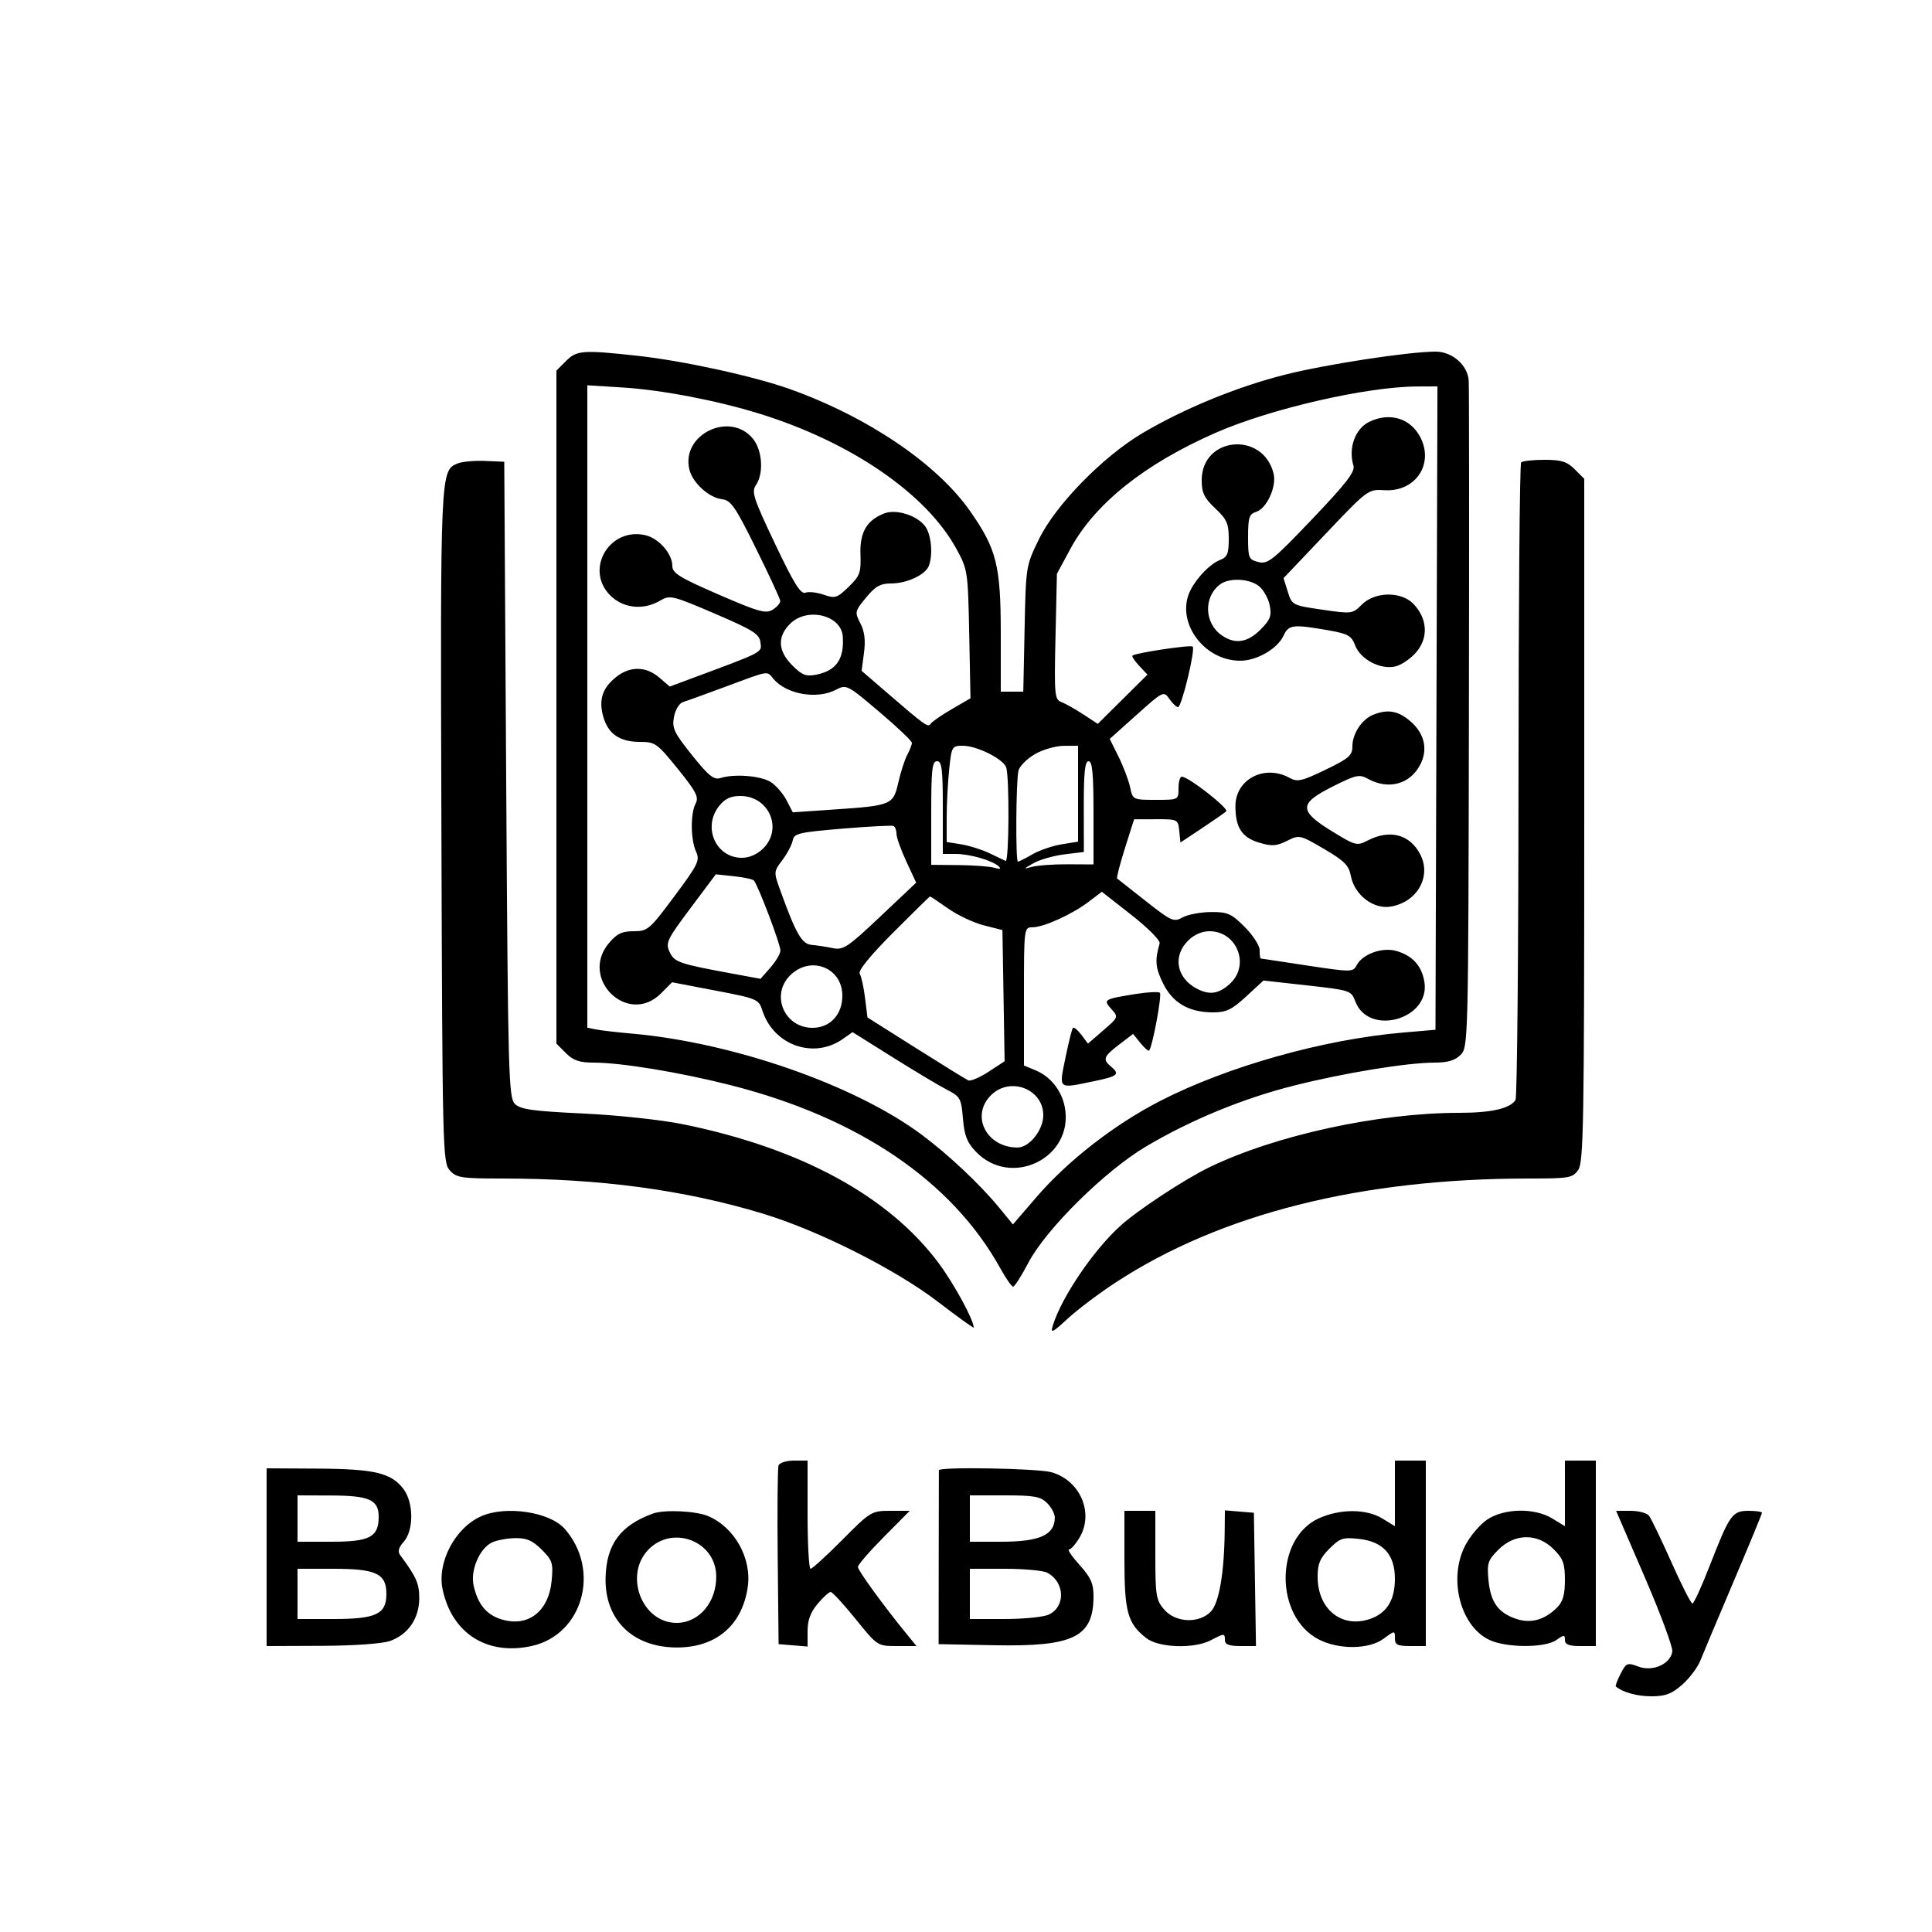
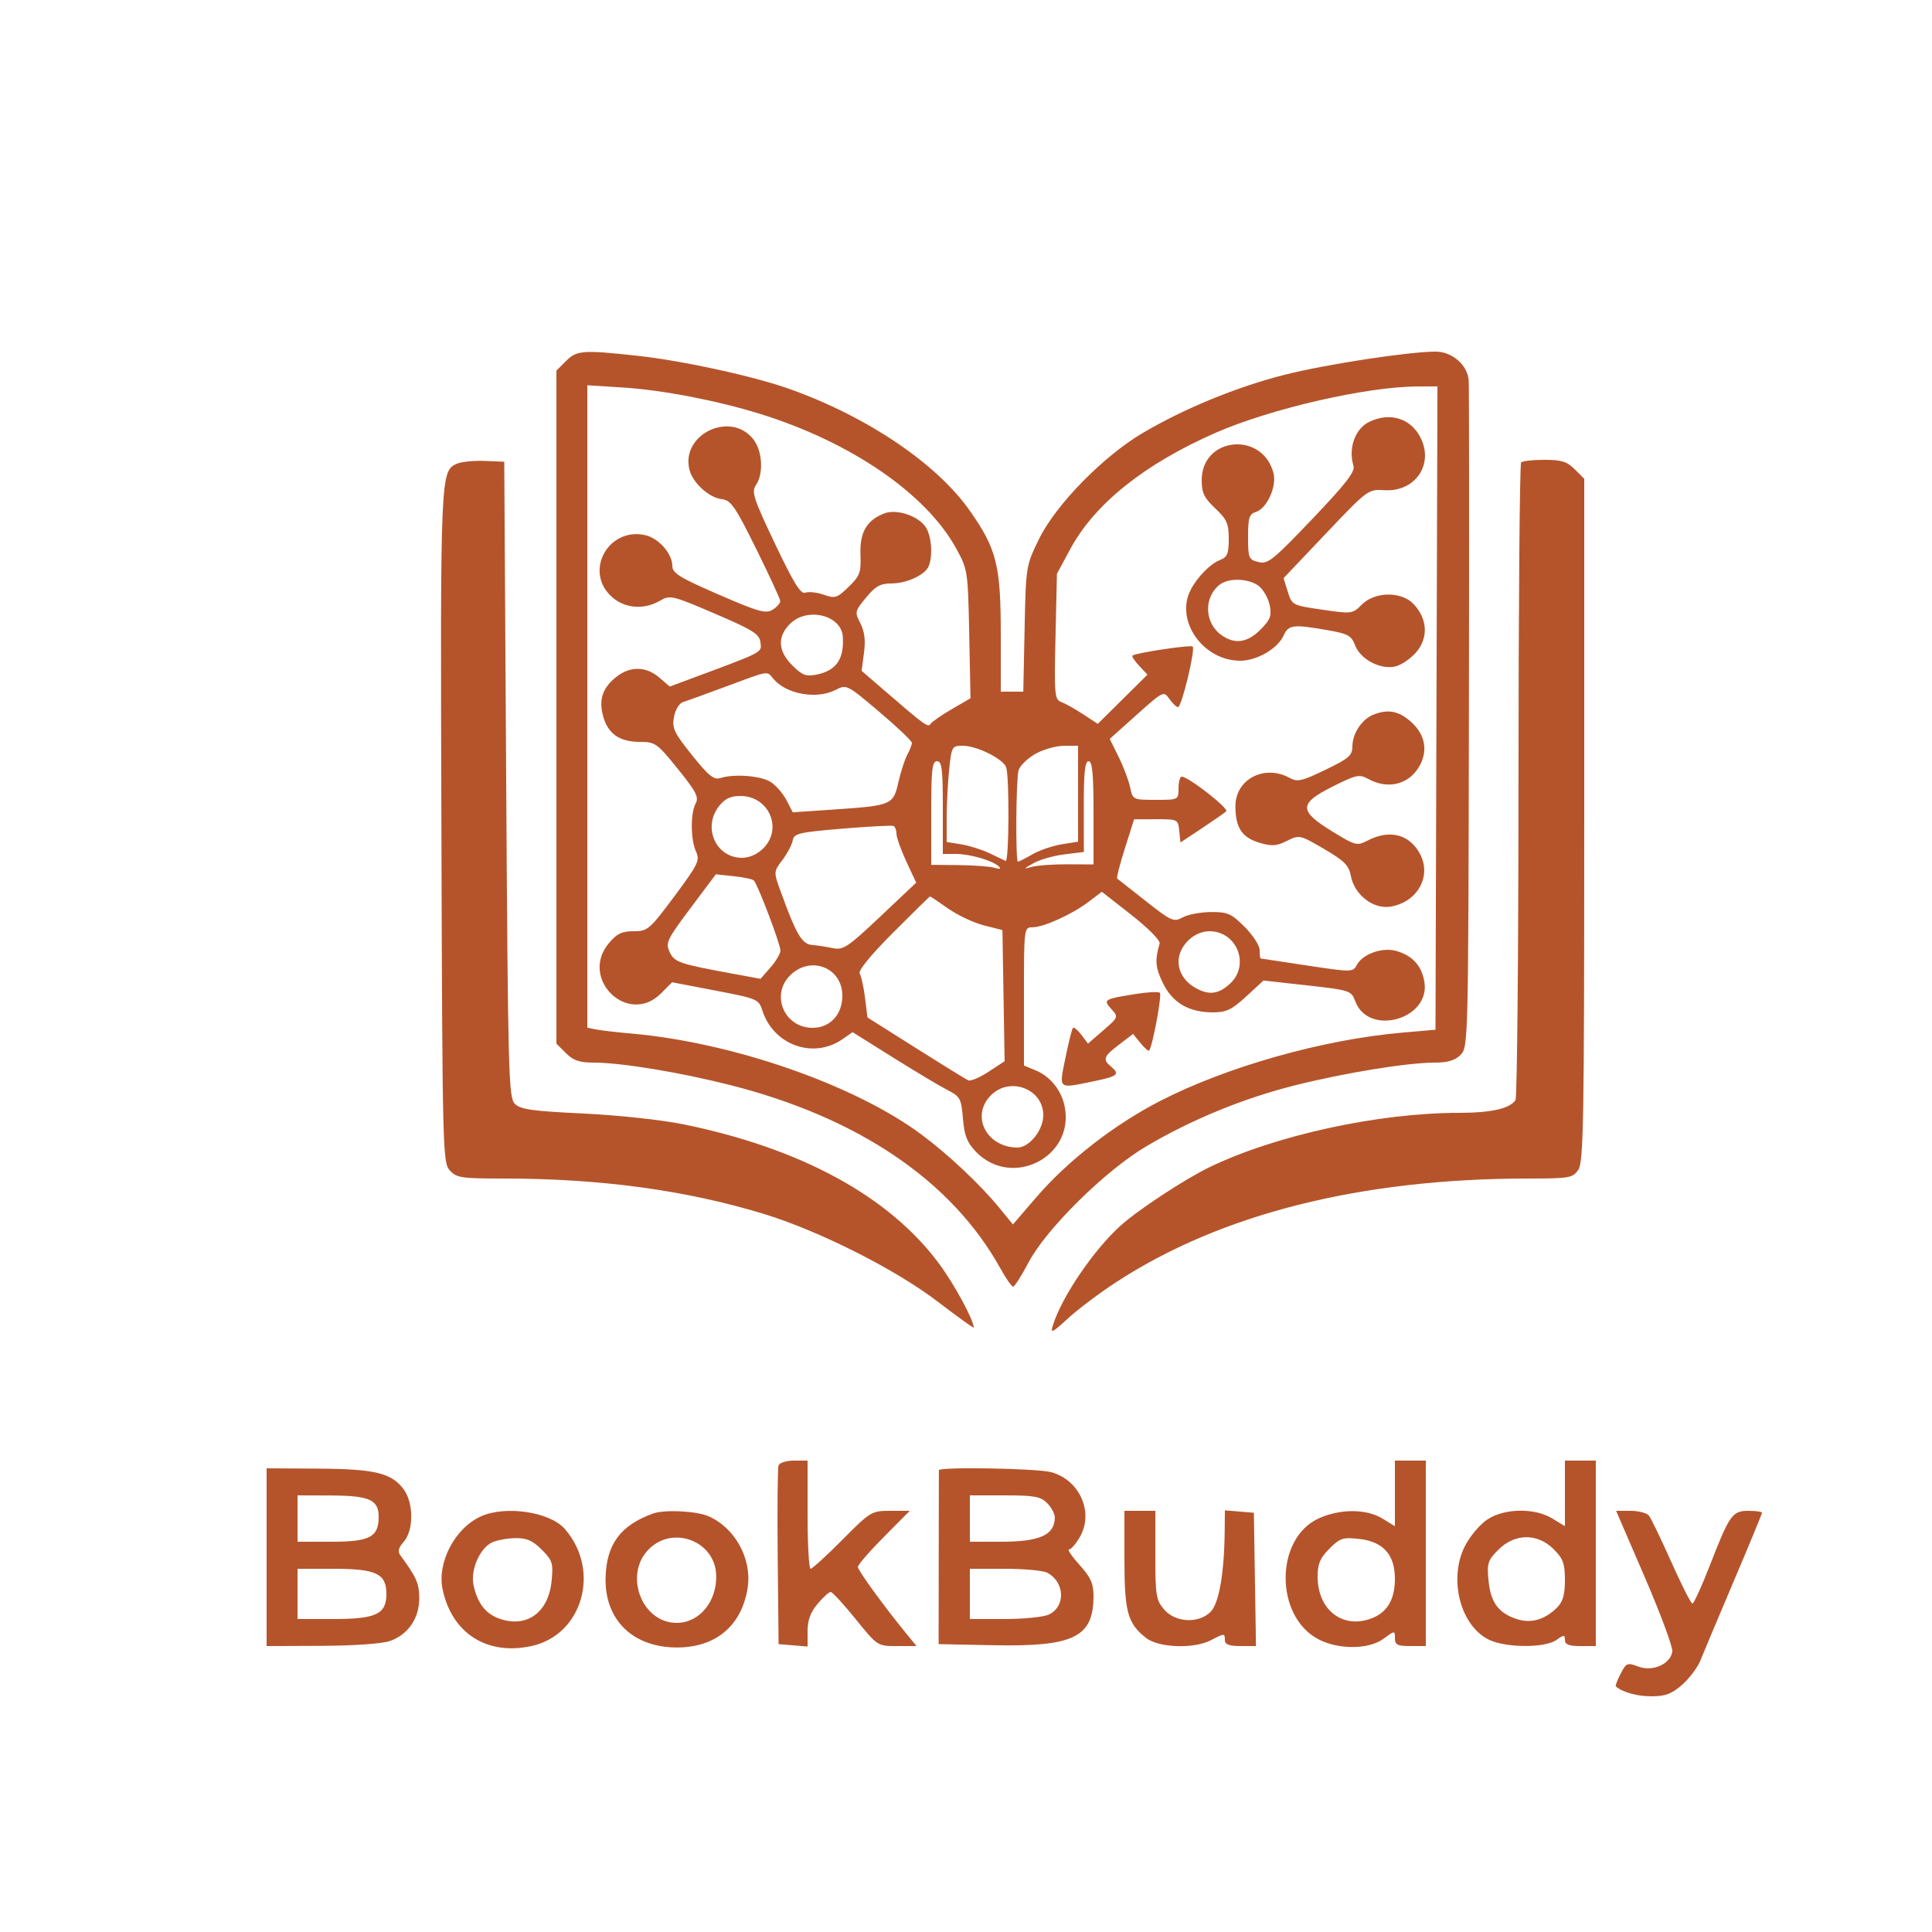
<svg xmlns="http://www.w3.org/2000/svg" width="100%" height="100%" viewBox="250 250 500 500">
-   <path fill-rule="evenodd" d="M396.455 343.455 394 345.909v174.182l2.455 2.454c1.921 1.922 3.496 2.456 7.25 2.461 7.098.009 22.262 2.506 35.306 5.816 33.163 8.413 57.366 24.838 69.867 47.414 1.442 2.604 2.933 4.742 3.313 4.75s2.17-2.798 3.976-6.236c4.569-8.695 19.849-23.779 30.443-30.053 11.67-6.911 25.104-12.434 38.348-15.767 13.01-3.274 29.191-5.915 36.292-5.924 3.411-.004 5.314-.57 6.75-2.006 1.966-1.966 2.003-3.436 2.151-86.75.083-46.613.06-86.1-.05-87.75-.268-4.009-4.255-7.5-8.565-7.5-6.936 0-28.436 3.293-39.036 5.979-12.366 3.133-25.982 8.717-36.756 15.075-10.247 6.046-22.506 18.574-26.833 27.42-3.394 6.938-3.413 7.057-3.747 23.25L514.828 429H509v-14.818c0-17.889-1.055-22.099-8.026-32.025-8.551-12.176-26.46-24.284-46.514-31.448-9.405-3.359-27.721-7.355-39.671-8.654-13.999-1.521-15.531-1.404-18.334 1.4M402 432.834v83.128l2.25.457c1.238.252 5.377.732 9.199 1.068 26.204 2.299 57.733 13.278 75.013 26.119 6.984 5.189 15.213 12.94 20.197 19.023l3.486 4.254 6.067-7.05c8.11-9.422 20.167-18.801 31.985-24.879 17.362-8.93 42.213-15.941 62.803-17.72l8.5-.734.256-83.25.255-83.25-5.255.02c-13.122.049-37.943 5.754-52.151 11.986-18.406 8.073-31.302 18.385-37.608 30.072l-3.465 6.422-.369 16.242c-.342 15.085-.236 16.291 1.484 16.93 1.019.378 3.565 1.808 5.656 3.176l3.804 2.488 6.429-6.372 6.429-6.372-2.153-2.292c-1.184-1.261-1.964-2.445-1.733-2.633.888-.718 15.077-2.844 15.586-2.335.75.75-2.859 15.668-3.791 15.668-.418 0-1.43-.956-2.249-2.125-1.466-2.094-1.589-2.034-8.457 4.115l-6.97 6.24 2.295 4.635c1.262 2.549 2.603 6.097 2.98 7.885.68 3.223.734 3.25 6.606 3.25 5.912 0 5.921-.004 5.921-3 0-1.65.377-3 .837-3 1.723 0 12.298 8.261 11.497 8.982-.458.412-3.309 2.394-6.334 4.403l-5.5 3.652-.313-3.018c-.309-2.97-.405-3.019-6-3.001l-5.687.018-2.38 7.519c-1.309 4.135-2.209 7.65-2 7.811s3.556 2.794 7.437 5.852c6.621 5.216 7.208 5.476 9.5 4.206 1.344-.744 4.633-1.369 7.311-1.389 4.342-.031 5.286.384 8.75 3.847 2.135 2.136 3.882 4.836 3.882 6 0 1.165.112 2.141.25 2.169s5.563.85 12.057 1.828c11.555 1.74 11.828 1.737 12.828-.132 1.539-2.874 6.621-4.677 10.249-3.637 4.174 1.197 6.573 3.853 7.25 8.025 1.568 9.66-14.434 14.155-17.881 5.023-1.06-2.811-1.318-2.896-12.426-4.134l-11.342-1.265-4.47 4.121c-3.73 3.437-5.153 4.12-8.592 4.12-6.274 0-10.493-2.48-12.988-7.634-1.936-3.999-2.083-5.827-.822-10.21.217-.753-2.984-3.985-7.289-7.357l-7.676-6.014-3.352 2.557c-4.256 3.246-11.624 6.608-14.546 6.636-2.249.022-2.25.033-2.25 17.901v17.878l3.034 1.257c3.844 1.592 6.737 5.246 7.539 9.522 2.442 13.021-13.814 21.128-23.046 11.492-2.255-2.354-2.956-4.159-3.32-8.551-.432-5.209-.694-5.686-4.085-7.427-1.992-1.023-8.315-4.801-14.05-8.396l-10.429-6.536-2.571 1.799c-7.542 5.275-17.909 1.576-20.78-7.417-.927-2.902-1.321-3.069-12.154-5.144l-11.196-2.144-2.894 2.894c-8.507 8.507-21.223-3.803-13.459-13.029 2.057-2.445 3.372-3.077 6.399-3.077 3.637 0 4.118-.412 10.549-9.05 6.145-8.252 6.638-9.27 5.601-11.547-1.422-3.12-1.476-9.903-.1-12.475.87-1.625.122-3.074-4.612-8.934-5.361-6.635-5.865-6.994-9.816-6.994-5.265 0-8.263-2.085-9.514-6.615-1.2-4.347-.171-7.394 3.464-10.254 3.537-2.782 7.663-2.703 11.05.21l2.721 2.341 5.085-1.891c19.526-7.26 18.716-6.841 18.39-9.527-.265-2.181-1.85-3.181-11.806-7.451-11.003-4.719-11.615-4.865-14.154-3.373-4.358 2.561-9.546 2.014-12.923-1.363-6.645-6.645-.302-17.637 8.999-15.594 3.523.774 7.078 4.786 7.078 7.988 0 1.856 1.875 3.014 11.969 7.393 10.399 4.511 12.235 5.025 14 3.923 1.117-.697 1.998-1.722 1.958-2.278-.041-.555-2.854-6.634-6.252-13.509-5.398-10.923-6.514-12.539-8.843-12.808-3.342-.387-7.545-4.201-8.405-7.626-2.301-9.169 10.659-15.358 16.53-7.894 2.364 3.006 2.706 8.918.686 11.855-1.208 1.758-.671 3.415 4.936 15.216 4.852 10.213 6.647 13.107 7.844 12.648.854-.327 2.992-.093 4.753.52 2.947 1.028 3.458.866 6.449-2.032 2.925-2.835 3.23-3.671 3.062-8.405-.204-5.728 1.633-8.87 6.207-10.619 3.109-1.188 8.61.598 10.603 3.444 1.543 2.204 1.984 7.283.882 10.156-.886 2.308-5.688 4.545-9.757 4.545-2.786 0-4.076.727-6.493 3.659-2.912 3.533-2.962 3.763-1.465 6.659 1.088 2.104 1.368 4.386.936 7.643l-.616 4.643 5.729 4.948c10.768 9.298 11.454 9.795 12.127 8.776.363-.551 2.834-2.264 5.492-3.808l4.832-2.806-.332-16.607c-.325-16.278-.391-16.716-3.332-22.094-7.801-14.267-27.301-27.637-51-34.967-11.002-3.403-25.172-6.119-35.25-6.755l-9.25-.585zm202.365-73.665c-3.653 1.769-5.476 6.811-4.098 11.331.478 1.569-1.815 4.544-10.65 13.814-10.212 10.714-11.51 11.751-13.939 11.141-2.521-.632-2.678-1.014-2.678-6.496 0-5 .291-5.917 2.057-6.477 2.807-.891 5.39-6.563 4.537-9.963-2.763-11.009-18.594-9.52-18.594 1.749 0 3.271.635 4.594 3.5 7.297 3.013 2.841 3.5 3.94 3.5 7.893 0 3.837-.37 4.734-2.25 5.461-2.504.967-5.91 4.436-7.625 7.765-4.082 7.926 3.219 18.323 12.859 18.312 4.294-.004 9.657-3.115 11.197-6.494 1.286-2.823 2.457-2.972 11.294-1.433 5.393.939 6.269 1.414 7.212 3.912 1.375 3.643 6.484 6.36 10.359 5.509 1.595-.35 4.082-2.042 5.526-3.758 3.131-3.721 2.853-8.586-.707-12.375-3.155-3.359-10.008-3.305-13.417.104-2.418 2.418-2.6 2.442-10.265 1.324-7.709-1.123-7.817-1.18-8.903-4.648l-1.099-3.511 10.932-11.513c10.866-11.443 10.958-11.511 15.195-11.25 7.99.491 12.877-6.738 9.27-13.712-2.548-4.927-7.919-6.545-13.213-3.982m-235.956 10.78c-4.452 1.85-4.457 1.959-4.176 93.696.258 84.091.334 87.219 2.172 89.25 1.73 1.911 2.981 2.105 13.605 2.105 25.309 0 47.247 2.961 67.49 9.109 14.396 4.372 34.211 14.359 45.25 22.806 5.087 3.893 9.25 6.892 9.25 6.664 0-1.961-5.016-11.205-8.988-16.563-12.914-17.42-35.717-29.842-66.173-36.049-5.635-1.148-16.934-2.365-25.919-2.791-13.148-.624-16.233-1.06-17.674-2.501-1.625-1.624-1.781-7.461-2.246-83.96l-.5-82.215-5-.21c-2.75-.115-5.941.181-7.091.659m275.258-.282c-.367.366-.674 37.379-.682 82.25s-.355 82.117-.771 82.77c-1.397 2.199-6.294 3.313-14.555 3.313-20.923 0-47.584 5.807-64.677 14.087-6.447 3.123-18.563 11.1-23.063 15.184-6.987 6.341-15.18 18.434-17.432 25.729-.679 2.202-.218 1.991 3.869-1.769 2.553-2.348 8.129-6.55 12.392-9.337C565.917 564.134 602.222 555 645.643 555c10.485 0 11.349-.15 12.8-2.223 1.381-1.97 1.557-12.224 1.557-90.545v-88.323l-2.455-2.454c-1.997-1.998-3.455-2.455-7.833-2.455-2.958 0-5.679.3-6.045.667m-77.931 31.583c-4.293 3.26-4.076 9.998.423 13.149 3.434 2.405 6.653 1.943 10.035-1.439 2.544-2.544 2.939-3.564 2.42-6.25-.341-1.766-1.569-3.998-2.728-4.96-2.454-2.038-7.78-2.3-10.15-.5m-111.281 10.205c-3.341 3.34-3.141 7.013.585 10.739 2.556 2.555 3.551 2.938 6.247 2.399 5.138-1.028 7.212-4.017 6.828-9.843-.367-5.581-9.235-7.721-13.66-3.295M438 427.631c-5.225 1.942-10.276 3.769-11.225 4.06-.978.3-1.994 1.962-2.346 3.836-.548 2.92-.003 4.078 4.661 9.898 4.306 5.374 5.664 6.47 7.346 5.932 3.616-1.154 10.558-.591 13.082 1.063 1.342.879 3.163 2.996 4.046 4.703l1.605 3.104 10.464-.713c15.178-1.034 15.525-1.18 16.868-7.069.62-2.72 1.661-5.928 2.313-7.129.652-1.202 1.186-2.58 1.186-3.064 0-.483-3.801-4.098-8.447-8.034-8.318-7.046-8.489-7.132-11.25-5.693-4.903 2.558-12.842 1.149-16.175-2.87-1.716-2.068-.881-2.204-12.128 1.976m167.357 7.361c-2.921 1.178-5.357 4.888-5.357 8.157 0 2.359-.891 3.134-6.982 6.073s-7.271 3.207-9.25 2.108c-6.492-3.604-14.041.318-14.041 7.297 0 5.56 1.667 8.111 6.183 9.464 3.223.966 4.427.887 7.141-.467 3.219-1.606 3.353-1.577 9.6 2.077 5.28 3.089 6.438 4.256 6.954 7.008.911 4.855 5.806 8.648 10.233 7.93 6.921-1.123 10.703-7.758 7.715-13.536-2.673-5.17-7.864-6.545-13.569-3.594-2.804 1.449-3.159 1.36-9.105-2.276-8.785-5.373-8.799-7.241-.09-11.627 6.148-3.096 7.001-3.285 9.242-2.044 5.287 2.927 10.9 1.406 13.522-3.665 2.083-4.027 1.097-8.172-2.703-11.37-3.096-2.605-5.771-3.038-9.493-1.535m-109.715 14.155c-.353 3.38-.642 8.985-.642 12.454v6.308l3.75.601c2.063.331 5.325 1.352 7.25 2.27s3.837 1.83 4.25 2.027c.901.432 1.017-21.947.127-24.268-.84-2.189-7.61-5.539-11.195-5.539-2.812 0-2.916.18-3.54 6.147m22.185-3.971c-2.021 1.171-3.927 3.073-4.237 4.227-.662 2.469-.795 23.597-.147 23.597.243 0 1.931-.857 3.75-1.905s5.22-2.212 7.557-2.588l4.25-.683V443l-3.75.023c-2.062.013-5.403.981-7.423 2.153M491 460.409v13.409l7.137.067c3.925.037 8.088.353 9.25.703 1.382.417 1.767.299 1.113-.339-1.568-1.53-7.466-3.249-11.149-3.249H494v-12c0-10-.25-12-1.5-12-1.259 0-1.5 2.157-1.5 13.409m39.483-1.664.017 11.744-5.058.623c-2.782.342-6.382 1.374-8 2.292-2.6 1.475-2.651 1.586-.442.955 1.375-.393 5.538-.699 9.25-.681l6.75.034v-13.356c0-10.114-.308-13.356-1.267-13.356-.952 0-1.263 2.922-1.25 11.745m-94.41-.11C431.766 464.11 435.265 472 442 472c1.948 0 3.998-.907 5.545-2.455 5.123-5.122 1.438-13.545-5.927-13.545-2.561 0-4.017.692-5.545 2.635m31.935 5.819c-11.275.944-12.526 1.241-12.852 3.046-.198 1.1-1.395 3.375-2.661 5.057-2.294 3.045-2.295 3.074-.513 8 4.04 11.168 5.541 13.765 8.078 13.98 1.342.113 3.79.489 5.44.833 2.729.571 3.842-.167 12.304-8.156l9.304-8.783-2.544-5.465c-1.4-3.006-2.549-6.227-2.554-7.157-.006-.93-.347-1.851-.76-2.046s-6.371.116-13.242.691m-39.327 20.597c-6.083 8.12-6.485 8.967-5.378 11.33 1.25 2.668 2.364 3.044 16.86 5.708l6.663 1.225 2.555-2.907c1.406-1.599 2.572-3.582 2.593-4.407.038-1.559-5.829-17.025-6.877-18.128-.328-.346-2.677-.846-5.22-1.113l-4.623-.485zm52.425 6.343c-5.928 5.952-9.082 9.836-8.609 10.601.41.664 1.029 3.483 1.375 6.265l.628 5.057 12.5 7.894c6.875 4.342 12.991 8.116 13.59 8.387s2.961-.731 5.247-2.228l4.157-2.721-.284-16.973-.283-16.973-4.797-1.218c-2.639-.67-6.798-2.628-9.243-4.352-2.445-1.723-4.554-3.133-4.686-3.133s-4.45 4.227-9.595 9.394m76.349 2.061c-3.996 3.995-2.986 9.604 2.229 12.382 3.325 1.77 5.759 1.408 8.67-1.289C573.564 499.72 570.118 491 563 491c-1.948 0-3.998.907-5.545 2.455m-103 9c-5.081 5.08-1.44 13.545 5.825 13.545 4.544 0 7.72-3.42 7.72-8.314 0-7.315-8.268-10.509-13.545-5.231M544 507.232c-8.364 1.338-8.579 1.47-6.386 3.899 1.867 2.069 1.846 2.124-2.078 5.521l-3.965 3.431-1.717-2.277c-.945-1.252-1.924-2.058-2.177-1.791s-1.125 3.748-1.938 7.735c-1.702 8.345-2.099 8.022 7.451 6.05 6.135-1.267 6.73-1.792 4.31-3.8-2.19-1.817-1.899-2.594 2.12-5.66l3.621-2.761 1.904 2.352c1.048 1.294 2.058 2.176 2.246 1.961.875-1.006 3.376-14.46 2.782-14.966-.37-.316-3.148-.178-6.173.306m-37.545 26.223c-5.318 5.317-1.196 13.47 6.84 13.531 3.073.024 6.705-4.509 6.705-8.368 0-6.814-8.612-10.097-13.545-5.163m-54.969 95.795c-.248.688-.347 11.375-.219 23.75l.233 22.5 3.75.31 3.75.311v-3.984c0-2.827.752-4.877 2.589-7.06 1.424-1.692 2.948-3.077 3.387-3.077s3.344 3.15 6.454 7c5.654 6.998 5.658 7 10.712 7h5.055l-2.659-3.25c-5.823-7.117-12.499-16.303-12.518-17.225-.011-.536 3.005-4.024 6.703-7.75l6.723-6.775h-4.998c-4.891 0-5.158.161-12.448 7.5-4.097 4.125-7.799 7.5-8.225 7.5s-.775-6.3-.775-14v-14h-3.531c-1.943 0-3.735.563-3.983 1.25M611 636.485v8.486l-3.25-1.982c-4.146-2.528-10.928-2.545-16.441-.042-11.438 5.193-11.454 25.447-.026 31.335 5.241 2.699 13.021 2.609 16.815-.197 2.878-2.127 2.902-2.128 2.902-.115 0 1.702.647 2.03 4 2.03h4v-48h-8zm44 0v8.486l-3.25-1.982c-4.601-2.805-12.414-2.68-16.852.269-1.869 1.242-4.443 4.28-5.721 6.75-4.409 8.528-1.263 20.825 6.24 24.386 4.412 2.093 14.401 2.122 17.36.049 2.012-1.409 2.223-1.409 2.223 0 0 1.15 1.046 1.557 4 1.557h4v-48h-8zM319 653v23l14.25-.056c8.319-.033 15.668-.554 17.656-1.25 4.71-1.651 7.594-5.851 7.594-11.061 0-3.845-.703-5.435-4.958-11.215-.658-.893-.374-1.946.904-3.358 2.647-2.926 2.647-10.118-.001-13.665-3.13-4.193-7.474-5.234-22.195-5.319L319 630zm173.98-22.5c-.012.275-.031 10.513-.042 22.75l-.022 22.25 14.292.284c20.718.412 25.792-2.092 25.792-12.731 0-3.246-.716-4.84-3.616-8.05-1.989-2.202-3.211-4.003-2.716-4.003s1.726-1.397 2.734-3.104c3.774-6.388.114-14.825-7.328-16.892-3.592-.998-29.056-1.439-29.094-.504M327 643v6h8.845c9.868 0 12.155-1.217 12.155-6.468 0-4.378-2.42-5.464-12.25-5.5L327 637zm174 0v6h8.066c10.022 0 13.879-1.732 13.919-6.25.008-.962-.885-2.65-1.985-3.75-1.704-1.704-3.333-2-11-2h-9zm-126.5-.583c-6.744 3.011-11.432 11.921-9.952 18.917 2.415 11.417 11.561 17.212 23.102 14.637 13.185-2.941 17.868-19.635 8.5-30.304-3.857-4.392-15.257-6.103-21.65-3.25m44.5-.717c-8.443 3.055-12.076 7.978-12.279 16.642-.253 10.812 6.97 17.937 18.272 18.025 10.218.079 17.025-5.635 18.51-15.537 1.119-7.466-3.345-15.529-10.221-18.459-3.166-1.349-11.344-1.733-14.282-.671m122 11.85c0 13.633.814 16.585 5.615 20.362 3.238 2.547 12.373 2.864 16.749.582 3.536-1.844 3.636-1.844 3.636.006 0 1.085 1.114 1.5 4.024 1.5h4.023l-.273-17.25-.274-17.25-3.75-.31-3.75-.311-.051 5.311c-.106 10.906-1.471 18.776-3.631 20.937-3.113 3.112-9.105 2.822-12.034-.583-2.091-2.431-2.284-3.622-2.284-14.1V641h-8zm134.669 4.642c4.081 9.456 7.287 18.103 7.125 19.217-.472 3.249-5.078 5.3-8.772 3.905-2.874-1.084-3.146-.975-4.612 1.86-.857 1.656-1.412 3.134-1.234 3.283 1.824 1.53 5.497 2.543 9.223 2.543 3.607 0 5.227-.611 7.943-2.995 1.876-1.648 3.994-4.46 4.707-6.25s4.593-11.015 8.623-20.5S706 641.783 706 641.505s-1.565-.505-3.477-.505c-4.215 0-4.889.954-10.065 14.25-2.087 5.362-4.095 9.75-4.462 9.75-.366 0-2.823-4.837-5.46-10.75s-5.241-11.312-5.788-12c-.546-.687-2.682-1.25-4.746-1.25h-3.753zm-298.366-8.995c-3.182 1.537-5.597 7.186-4.741 11.085 1.045 4.757 3.215 7.489 6.919 8.712 7.014 2.315 12.504-1.783 13.285-9.915.436-4.533.202-5.265-2.566-8.033-2.375-2.375-3.889-3.031-6.873-2.978-2.105.037-4.816.545-6.024 1.129m40.62 1.726c-6.568 6.568-1.864 19.077 7.174 19.077 5.884 0 10.436-5.463 10.256-12.31-.231-8.816-11.144-13.053-17.43-6.767m176.125-.125c-2.423 2.424-3.048 3.903-3.048 7.221 0 8.385 6.129 13.414 13.418 11.008 4.436-1.464 6.582-4.866 6.582-10.436 0-6.249-3.012-9.613-9.235-10.314-4.213-.475-4.967-.229-7.717 2.521m43.752.248c-2.765 2.765-3.002 3.504-2.569 8.01.542 5.632 2.55 8.387 7.246 9.936 3.725 1.23 7.311.22 10.483-2.952 1.518-1.518 2.04-3.34 2.04-7.117 0-4.278-.46-5.537-2.923-8-4.17-4.17-10.034-4.12-14.277.123M327 662.5v6.5h9.277c11.073 0 13.723-1.255 13.723-6.5s-2.65-6.5-13.723-6.5H327zm174 0v6.5h8.953c4.924 0 10.064-.506 11.423-1.125 4.446-2.026 4.25-8.399-.333-10.852-1.051-.563-5.991-1.023-10.977-1.023H501z" />
+   <path fill="#b5542b" fill-rule="evenodd" d="M396.455 343.455 394 345.909v174.182l2.455 2.454c1.921 1.922 3.496 2.456 7.25 2.461 7.098.009 22.262 2.506 35.306 5.816 33.163 8.413 57.366 24.838 69.867 47.414 1.442 2.604 2.933 4.742 3.313 4.75s2.17-2.798 3.976-6.236c4.569-8.695 19.849-23.779 30.443-30.053 11.67-6.911 25.104-12.434 38.348-15.767 13.01-3.274 29.191-5.915 36.292-5.924 3.411-.004 5.314-.57 6.75-2.006 1.966-1.966 2.003-3.436 2.151-86.75.083-46.613.06-86.1-.05-87.75-.268-4.009-4.255-7.5-8.565-7.5-6.936 0-28.436 3.293-39.036 5.979-12.366 3.133-25.982 8.717-36.756 15.075-10.247 6.046-22.506 18.574-26.833 27.42-3.394 6.938-3.413 7.057-3.747 23.25L514.828 429H509v-14.818c0-17.889-1.055-22.099-8.026-32.025-8.551-12.176-26.46-24.284-46.514-31.448-9.405-3.359-27.721-7.355-39.671-8.654-13.999-1.521-15.531-1.404-18.334 1.4M402 432.834v83.128l2.25.457c1.238.252 5.377.732 9.199 1.068 26.204 2.299 57.733 13.278 75.013 26.119 6.984 5.189 15.213 12.94 20.197 19.023l3.486 4.254 6.067-7.05c8.11-9.422 20.167-18.801 31.985-24.879 17.362-8.93 42.213-15.941 62.803-17.72l8.5-.734.256-83.25.255-83.25-5.255.02c-13.122.049-37.943 5.754-52.151 11.986-18.406 8.073-31.302 18.385-37.608 30.072l-3.465 6.422-.369 16.242c-.342 15.085-.236 16.291 1.484 16.93 1.019.378 3.565 1.808 5.656 3.176l3.804 2.488 6.429-6.372 6.429-6.372-2.153-2.292c-1.184-1.261-1.964-2.445-1.733-2.633.888-.718 15.077-2.844 15.586-2.335.75.75-2.859 15.668-3.791 15.668-.418 0-1.43-.956-2.249-2.125-1.466-2.094-1.589-2.034-8.457 4.115l-6.97 6.24 2.295 4.635c1.262 2.549 2.603 6.097 2.98 7.885.68 3.223.734 3.25 6.606 3.25 5.912 0 5.921-.004 5.921-3 0-1.65.377-3 .837-3 1.723 0 12.298 8.261 11.497 8.982-.458.412-3.309 2.394-6.334 4.403l-5.5 3.652-.313-3.018c-.309-2.97-.405-3.019-6-3.001l-5.687.018-2.38 7.519c-1.309 4.135-2.209 7.65-2 7.811s3.556 2.794 7.437 5.852c6.621 5.216 7.208 5.476 9.5 4.206 1.344-.744 4.633-1.369 7.311-1.389 4.342-.031 5.286.384 8.75 3.847 2.135 2.136 3.882 4.836 3.882 6 0 1.165.112 2.141.25 2.169s5.563.85 12.057 1.828c11.555 1.74 11.828 1.737 12.828-.132 1.539-2.874 6.621-4.677 10.249-3.637 4.174 1.197 6.573 3.853 7.25 8.025 1.568 9.66-14.434 14.155-17.881 5.023-1.06-2.811-1.318-2.896-12.426-4.134l-11.342-1.265-4.47 4.121c-3.73 3.437-5.153 4.12-8.592 4.12-6.274 0-10.493-2.48-12.988-7.634-1.936-3.999-2.083-5.827-.822-10.21.217-.753-2.984-3.985-7.289-7.357l-7.676-6.014-3.352 2.557c-4.256 3.246-11.624 6.608-14.546 6.636-2.249.022-2.25.033-2.25 17.901v17.878l3.034 1.257c3.844 1.592 6.737 5.246 7.539 9.522 2.442 13.021-13.814 21.128-23.046 11.492-2.255-2.354-2.956-4.159-3.32-8.551-.432-5.209-.694-5.686-4.085-7.427-1.992-1.023-8.315-4.801-14.05-8.396l-10.429-6.536-2.571 1.799c-7.542 5.275-17.909 1.576-20.78-7.417-.927-2.902-1.321-3.069-12.154-5.144l-11.196-2.144-2.894 2.894c-8.507 8.507-21.223-3.803-13.459-13.029 2.057-2.445 3.372-3.077 6.399-3.077 3.637 0 4.118-.412 10.549-9.05 6.145-8.252 6.638-9.27 5.601-11.547-1.422-3.12-1.476-9.903-.1-12.475.87-1.625.122-3.074-4.612-8.934-5.361-6.635-5.865-6.994-9.816-6.994-5.265 0-8.263-2.085-9.514-6.615-1.2-4.347-.171-7.394 3.464-10.254 3.537-2.782 7.663-2.703 11.05.21l2.721 2.341 5.085-1.891c19.526-7.26 18.716-6.841 18.39-9.527-.265-2.181-1.85-3.181-11.806-7.451-11.003-4.719-11.615-4.865-14.154-3.373-4.358 2.561-9.546 2.014-12.923-1.363-6.645-6.645-.302-17.637 8.999-15.594 3.523.774 7.078 4.786 7.078 7.988 0 1.856 1.875 3.014 11.969 7.393 10.399 4.511 12.235 5.025 14 3.923 1.117-.697 1.998-1.722 1.958-2.278-.041-.555-2.854-6.634-6.252-13.509-5.398-10.923-6.514-12.539-8.843-12.808-3.342-.387-7.545-4.201-8.405-7.626-2.301-9.169 10.659-15.358 16.53-7.894 2.364 3.006 2.706 8.918.686 11.855-1.208 1.758-.671 3.415 4.936 15.216 4.852 10.213 6.647 13.107 7.844 12.648.854-.327 2.992-.093 4.753.52 2.947 1.028 3.458.866 6.449-2.032 2.925-2.835 3.23-3.671 3.062-8.405-.204-5.728 1.633-8.87 6.207-10.619 3.109-1.188 8.61.598 10.603 3.444 1.543 2.204 1.984 7.283.882 10.156-.886 2.308-5.688 4.545-9.757 4.545-2.786 0-4.076.727-6.493 3.659-2.912 3.533-2.962 3.763-1.465 6.659 1.088 2.104 1.368 4.386.936 7.643l-.616 4.643 5.729 4.948c10.768 9.298 11.454 9.795 12.127 8.776.363-.551 2.834-2.264 5.492-3.808l4.832-2.806-.332-16.607c-.325-16.278-.391-16.716-3.332-22.094-7.801-14.267-27.301-27.637-51-34.967-11.002-3.403-25.172-6.119-35.25-6.755l-9.25-.585zm202.365-73.665c-3.653 1.769-5.476 6.811-4.098 11.331.478 1.569-1.815 4.544-10.65 13.814-10.212 10.714-11.51 11.751-13.939 11.141-2.521-.632-2.678-1.014-2.678-6.496 0-5 .291-5.917 2.057-6.477 2.807-.891 5.39-6.563 4.537-9.963-2.763-11.009-18.594-9.52-18.594 1.749 0 3.271.635 4.594 3.5 7.297 3.013 2.841 3.5 3.94 3.5 7.893 0 3.837-.37 4.734-2.25 5.461-2.504.967-5.91 4.436-7.625 7.765-4.082 7.926 3.219 18.323 12.859 18.312 4.294-.004 9.657-3.115 11.197-6.494 1.286-2.823 2.457-2.972 11.294-1.433 5.393.939 6.269 1.414 7.212 3.912 1.375 3.643 6.484 6.36 10.359 5.509 1.595-.35 4.082-2.042 5.526-3.758 3.131-3.721 2.853-8.586-.707-12.375-3.155-3.359-10.008-3.305-13.417.104-2.418 2.418-2.6 2.442-10.265 1.324-7.709-1.123-7.817-1.18-8.903-4.648l-1.099-3.511 10.932-11.513c10.866-11.443 10.958-11.511 15.195-11.25 7.99.491 12.877-6.738 9.27-13.712-2.548-4.927-7.919-6.545-13.213-3.982m-235.956 10.78c-4.452 1.85-4.457 1.959-4.176 93.696.258 84.091.334 87.219 2.172 89.25 1.73 1.911 2.981 2.105 13.605 2.105 25.309 0 47.247 2.961 67.49 9.109 14.396 4.372 34.211 14.359 45.25 22.806 5.087 3.893 9.25 6.892 9.25 6.664 0-1.961-5.016-11.205-8.988-16.563-12.914-17.42-35.717-29.842-66.173-36.049-5.635-1.148-16.934-2.365-25.919-2.791-13.148-.624-16.233-1.06-17.674-2.501-1.625-1.624-1.781-7.461-2.246-83.96l-.5-82.215-5-.21c-2.75-.115-5.941.181-7.091.659m275.258-.282c-.367.366-.674 37.379-.682 82.25s-.355 82.117-.771 82.77c-1.397 2.199-6.294 3.313-14.555 3.313-20.923 0-47.584 5.807-64.677 14.087-6.447 3.123-18.563 11.1-23.063 15.184-6.987 6.341-15.18 18.434-17.432 25.729-.679 2.202-.218 1.991 3.869-1.769 2.553-2.348 8.129-6.55 12.392-9.337C565.917 564.134 602.222 555 645.643 555c10.485 0 11.349-.15 12.8-2.223 1.381-1.97 1.557-12.224 1.557-90.545v-88.323l-2.455-2.454c-1.997-1.998-3.455-2.455-7.833-2.455-2.958 0-5.679.3-6.045.667m-77.931 31.583c-4.293 3.26-4.076 9.998.423 13.149 3.434 2.405 6.653 1.943 10.035-1.439 2.544-2.544 2.939-3.564 2.42-6.25-.341-1.766-1.569-3.998-2.728-4.96-2.454-2.038-7.78-2.3-10.15-.5m-111.281 10.205c-3.341 3.34-3.141 7.013.585 10.739 2.556 2.555 3.551 2.938 6.247 2.399 5.138-1.028 7.212-4.017 6.828-9.843-.367-5.581-9.235-7.721-13.66-3.295M438 427.631c-5.225 1.942-10.276 3.769-11.225 4.06-.978.3-1.994 1.962-2.346 3.836-.548 2.92-.003 4.078 4.661 9.898 4.306 5.374 5.664 6.47 7.346 5.932 3.616-1.154 10.558-.591 13.082 1.063 1.342.879 3.163 2.996 4.046 4.703l1.605 3.104 10.464-.713c15.178-1.034 15.525-1.18 16.868-7.069.62-2.72 1.661-5.928 2.313-7.129.652-1.202 1.186-2.58 1.186-3.064 0-.483-3.801-4.098-8.447-8.034-8.318-7.046-8.489-7.132-11.25-5.693-4.903 2.558-12.842 1.149-16.175-2.87-1.716-2.068-.881-2.204-12.128 1.976m167.357 7.361c-2.921 1.178-5.357 4.888-5.357 8.157 0 2.359-.891 3.134-6.982 6.073s-7.271 3.207-9.25 2.108c-6.492-3.604-14.041.318-14.041 7.297 0 5.56 1.667 8.111 6.183 9.464 3.223.966 4.427.887 7.141-.467 3.219-1.606 3.353-1.577 9.6 2.077 5.28 3.089 6.438 4.256 6.954 7.008.911 4.855 5.806 8.648 10.233 7.93 6.921-1.123 10.703-7.758 7.715-13.536-2.673-5.17-7.864-6.545-13.569-3.594-2.804 1.449-3.159 1.36-9.105-2.276-8.785-5.373-8.799-7.241-.09-11.627 6.148-3.096 7.001-3.285 9.242-2.044 5.287 2.927 10.9 1.406 13.522-3.665 2.083-4.027 1.097-8.172-2.703-11.37-3.096-2.605-5.771-3.038-9.493-1.535m-109.715 14.155c-.353 3.38-.642 8.985-.642 12.454v6.308l3.75.601c2.063.331 5.325 1.352 7.25 2.27s3.837 1.83 4.25 2.027c.901.432 1.017-21.947.127-24.268-.84-2.189-7.61-5.539-11.195-5.539-2.812 0-2.916.18-3.54 6.147m22.185-3.971c-2.021 1.171-3.927 3.073-4.237 4.227-.662 2.469-.795 23.597-.147 23.597.243 0 1.931-.857 3.75-1.905s5.22-2.212 7.557-2.588l4.25-.683V443l-3.75.023c-2.062.013-5.403.981-7.423 2.153M491 460.409v13.409l7.137.067c3.925.037 8.088.353 9.25.703 1.382.417 1.767.299 1.113-.339-1.568-1.53-7.466-3.249-11.149-3.249H494v-12c0-10-.25-12-1.5-12-1.259 0-1.5 2.157-1.5 13.409m39.483-1.664.017 11.744-5.058.623c-2.782.342-6.382 1.374-8 2.292-2.6 1.475-2.651 1.586-.442.955 1.375-.393 5.538-.699 9.25-.681l6.75.034v-13.356c0-10.114-.308-13.356-1.267-13.356-.952 0-1.263 2.922-1.25 11.745m-94.41-.11C431.766 464.11 435.265 472 442 472c1.948 0 3.998-.907 5.545-2.455 5.123-5.122 1.438-13.545-5.927-13.545-2.561 0-4.017.692-5.545 2.635m31.935 5.819c-11.275.944-12.526 1.241-12.852 3.046-.198 1.1-1.395 3.375-2.661 5.057-2.294 3.045-2.295 3.074-.513 8 4.04 11.168 5.541 13.765 8.078 13.98 1.342.113 3.79.489 5.44.833 2.729.571 3.842-.167 12.304-8.156l9.304-8.783-2.544-5.465c-1.4-3.006-2.549-6.227-2.554-7.157-.006-.93-.347-1.851-.76-2.046s-6.371.116-13.242.691m-39.327 20.597c-6.083 8.12-6.485 8.967-5.378 11.33 1.25 2.668 2.364 3.044 16.86 5.708l6.663 1.225 2.555-2.907c1.406-1.599 2.572-3.582 2.593-4.407.038-1.559-5.829-17.025-6.877-18.128-.328-.346-2.677-.846-5.22-1.113l-4.623-.485zm52.425 6.343c-5.928 5.952-9.082 9.836-8.609 10.601.41.664 1.029 3.483 1.375 6.265l.628 5.057 12.5 7.894c6.875 4.342 12.991 8.116 13.59 8.387s2.961-.731 5.247-2.228l4.157-2.721-.284-16.973-.283-16.973-4.797-1.218c-2.639-.67-6.798-2.628-9.243-4.352-2.445-1.723-4.554-3.133-4.686-3.133s-4.45 4.227-9.595 9.394m76.349 2.061c-3.996 3.995-2.986 9.604 2.229 12.382 3.325 1.77 5.759 1.408 8.67-1.289C573.564 499.72 570.118 491 563 491c-1.948 0-3.998.907-5.545 2.455m-103 9c-5.081 5.08-1.44 13.545 5.825 13.545 4.544 0 7.72-3.42 7.72-8.314 0-7.315-8.268-10.509-13.545-5.231M544 507.232c-8.364 1.338-8.579 1.47-6.386 3.899 1.867 2.069 1.846 2.124-2.078 5.521l-3.965 3.431-1.717-2.277c-.945-1.252-1.924-2.058-2.177-1.791s-1.125 3.748-1.938 7.735c-1.702 8.345-2.099 8.022 7.451 6.05 6.135-1.267 6.73-1.792 4.31-3.8-2.19-1.817-1.899-2.594 2.12-5.66l3.621-2.761 1.904 2.352c1.048 1.294 2.058 2.176 2.246 1.961.875-1.006 3.376-14.46 2.782-14.966-.37-.316-3.148-.178-6.173.306m-37.545 26.223c-5.318 5.317-1.196 13.47 6.84 13.531 3.073.024 6.705-4.509 6.705-8.368 0-6.814-8.612-10.097-13.545-5.163m-54.969 95.795c-.248.688-.347 11.375-.219 23.75l.233 22.5 3.75.31 3.75.311v-3.984c0-2.827.752-4.877 2.589-7.06 1.424-1.692 2.948-3.077 3.387-3.077s3.344 3.15 6.454 7c5.654 6.998 5.658 7 10.712 7h5.055l-2.659-3.25c-5.823-7.117-12.499-16.303-12.518-17.225-.011-.536 3.005-4.024 6.703-7.75l6.723-6.775h-4.998c-4.891 0-5.158.161-12.448 7.5-4.097 4.125-7.799 7.5-8.225 7.5s-.775-6.3-.775-14v-14h-3.531c-1.943 0-3.735.563-3.983 1.25M611 636.485v8.486l-3.25-1.982c-4.146-2.528-10.928-2.545-16.441-.042-11.438 5.193-11.454 25.447-.026 31.335 5.241 2.699 13.021 2.609 16.815-.197 2.878-2.127 2.902-2.128 2.902-.115 0 1.702.647 2.03 4 2.03h4v-48h-8zm44 0v8.486l-3.25-1.982c-4.601-2.805-12.414-2.68-16.852.269-1.869 1.242-4.443 4.28-5.721 6.75-4.409 8.528-1.263 20.825 6.24 24.386 4.412 2.093 14.401 2.122 17.36.049 2.012-1.409 2.223-1.409 2.223 0 0 1.15 1.046 1.557 4 1.557h4v-48h-8zM319 653v23l14.25-.056c8.319-.033 15.668-.554 17.656-1.25 4.71-1.651 7.594-5.851 7.594-11.061 0-3.845-.703-5.435-4.958-11.215-.658-.893-.374-1.946.904-3.358 2.647-2.926 2.647-10.118-.001-13.665-3.13-4.193-7.474-5.234-22.195-5.319L319 630zm173.98-22.5c-.012.275-.031 10.513-.042 22.75l-.022 22.25 14.292.284c20.718.412 25.792-2.092 25.792-12.731 0-3.246-.716-4.84-3.616-8.05-1.989-2.202-3.211-4.003-2.716-4.003s1.726-1.397 2.734-3.104c3.774-6.388.114-14.825-7.328-16.892-3.592-.998-29.056-1.439-29.094-.504M327 643v6h8.845c9.868 0 12.155-1.217 12.155-6.468 0-4.378-2.42-5.464-12.25-5.5L327 637zm174 0v6h8.066c10.022 0 13.879-1.732 13.919-6.25.008-.962-.885-2.65-1.985-3.75-1.704-1.704-3.333-2-11-2h-9zm-126.5-.583c-6.744 3.011-11.432 11.921-9.952 18.917 2.415 11.417 11.561 17.212 23.102 14.637 13.185-2.941 17.868-19.635 8.5-30.304-3.857-4.392-15.257-6.103-21.65-3.25m44.5-.717c-8.443 3.055-12.076 7.978-12.279 16.642-.253 10.812 6.97 17.937 18.272 18.025 10.218.079 17.025-5.635 18.51-15.537 1.119-7.466-3.345-15.529-10.221-18.459-3.166-1.349-11.344-1.733-14.282-.671m122 11.85c0 13.633.814 16.585 5.615 20.362 3.238 2.547 12.373 2.864 16.749.582 3.536-1.844 3.636-1.844 3.636.006 0 1.085 1.114 1.5 4.024 1.5h4.023l-.273-17.25-.274-17.25-3.75-.31-3.75-.311-.051 5.311c-.106 10.906-1.471 18.776-3.631 20.937-3.113 3.112-9.105 2.822-12.034-.583-2.091-2.431-2.284-3.622-2.284-14.1V641h-8zm134.669 4.642c4.081 9.456 7.287 18.103 7.125 19.217-.472 3.249-5.078 5.3-8.772 3.905-2.874-1.084-3.146-.975-4.612 1.86-.857 1.656-1.412 3.134-1.234 3.283 1.824 1.53 5.497 2.543 9.223 2.543 3.607 0 5.227-.611 7.943-2.995 1.876-1.648 3.994-4.46 4.707-6.25s4.593-11.015 8.623-20.5S706 641.783 706 641.505s-1.565-.505-3.477-.505c-4.215 0-4.889.954-10.065 14.25-2.087 5.362-4.095 9.75-4.462 9.75-.366 0-2.823-4.837-5.46-10.75s-5.241-11.312-5.788-12c-.546-.687-2.682-1.25-4.746-1.25h-3.753zm-298.366-8.995c-3.182 1.537-5.597 7.186-4.741 11.085 1.045 4.757 3.215 7.489 6.919 8.712 7.014 2.315 12.504-1.783 13.285-9.915.436-4.533.202-5.265-2.566-8.033-2.375-2.375-3.889-3.031-6.873-2.978-2.105.037-4.816.545-6.024 1.129m40.62 1.726c-6.568 6.568-1.864 19.077 7.174 19.077 5.884 0 10.436-5.463 10.256-12.31-.231-8.816-11.144-13.053-17.43-6.767m176.125-.125c-2.423 2.424-3.048 3.903-3.048 7.221 0 8.385 6.129 13.414 13.418 11.008 4.436-1.464 6.582-4.866 6.582-10.436 0-6.249-3.012-9.613-9.235-10.314-4.213-.475-4.967-.229-7.717 2.521m43.752.248c-2.765 2.765-3.002 3.504-2.569 8.01.542 5.632 2.55 8.387 7.246 9.936 3.725 1.23 7.311.22 10.483-2.952 1.518-1.518 2.04-3.34 2.04-7.117 0-4.278-.46-5.537-2.923-8-4.17-4.17-10.034-4.12-14.277.123M327 662.5v6.5h9.277c11.073 0 13.723-1.255 13.723-6.5s-2.65-6.5-13.723-6.5H327zm174 0v6.5h8.953c4.924 0 10.064-.506 11.423-1.125 4.446-2.026 4.25-8.399-.333-10.852-1.051-.563-5.991-1.023-10.977-1.023H501z" />
</svg>
